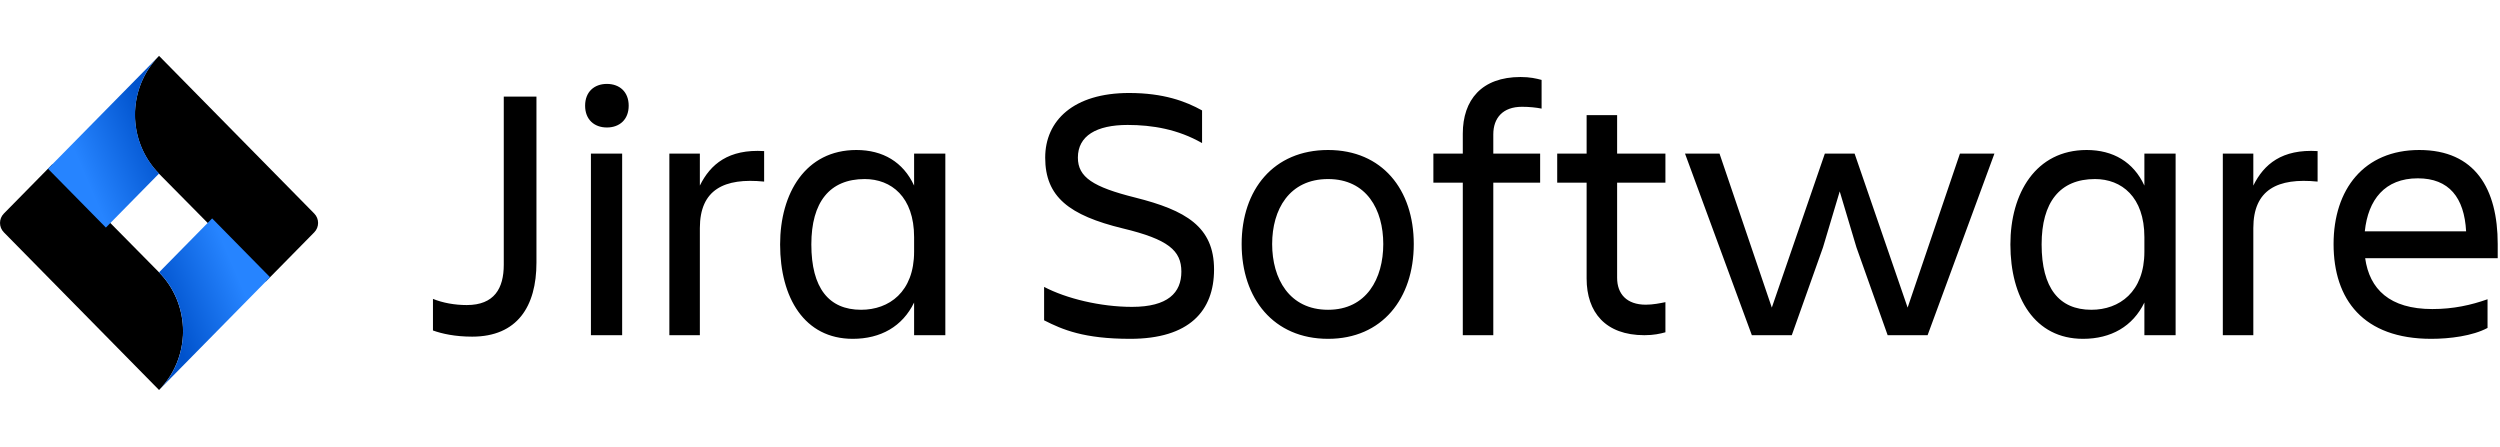
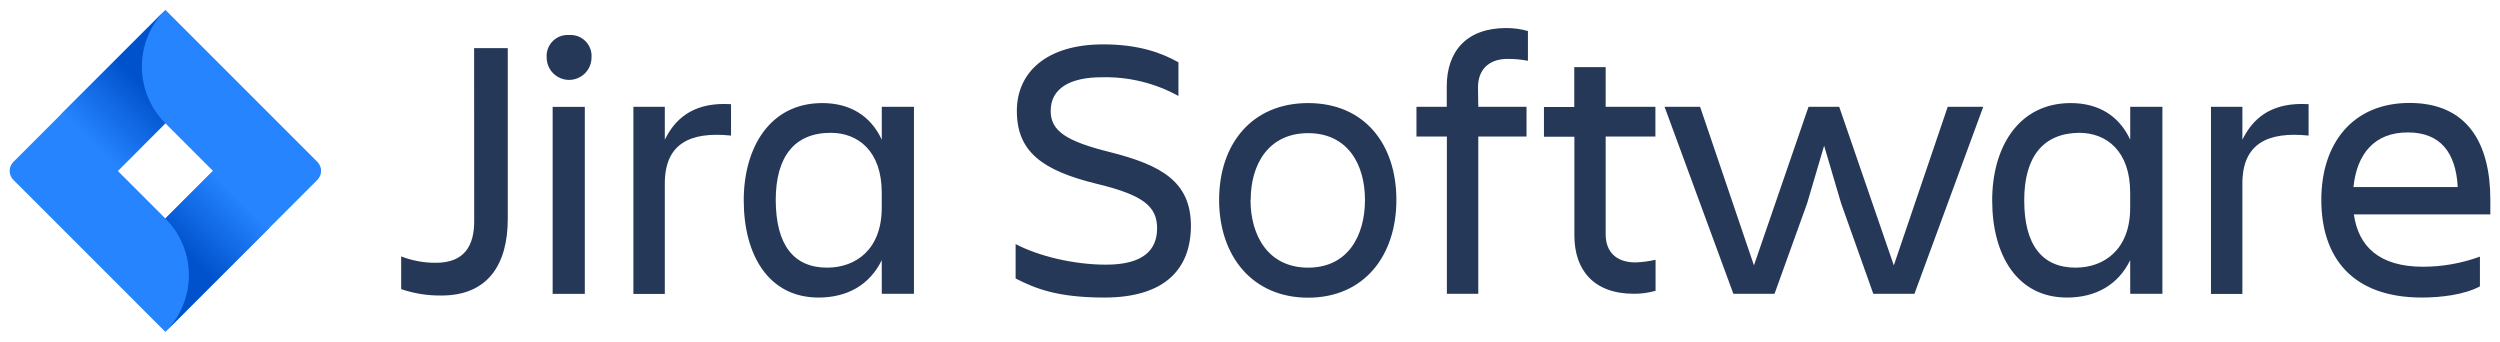
- <svg xmlns="http://www.w3.org/2000/svg" viewBox="0 0 179 32" focusable="false" aria-hidden="true">
-   <defs>
-     <linearGradient x1="97.655%" y1="35.659%" x2="37.202%" y2="75.489%" id="uid113-1">
-       <stop stop-color="#0052CC" offset="7%" />
-       <stop stop-color="#2684FF" offset="100%" />
+ <svg xmlns="http://www.w3.org/2000/svg" version="1.1" id="svg8093" width="1024" height="140" viewBox="-3.568 -3.568 923.365 126.062">
+   <defs id="defs8095">
+     <linearGradient id="linearGradient8019" spreadMethod="pad" gradientTransform="matrix(1.569781,0,0,1.569781,-0.00505,-0.0021)" gradientUnits="userSpaceOnUse" y2="44.672" x2="54.391" y1="57.472" x1="41.591">
+       <stop id="stop8021" offset="0" style="stop-opacity:1;stop-color:#0052cc" />
+       <stop id="stop8023" offset="1" style="stop-opacity:1;stop-color:#2684ff" />
    </linearGradient>
-     <linearGradient x1="8.434%" y1="60.15%" x2="64.116%" y2="23.579%" id="uid113-2">
-       <stop stop-color="#0052CC" offset="0%" />
-       <stop stop-color="#2684FF" offset="100%" />
+     <linearGradient id="linearGradient8009" spreadMethod="pad" gradientTransform="matrix(1.569781,0,0,1.569781,-0.00505,-0.0021)" gradientUnits="userSpaceOnUse" y2="30.988" x2="19" y1="18.166" x1="31.825">
+       <stop id="stop8011" offset="0" style="stop-opacity:1;stop-color:#0052cc" />
+       <stop id="stop8013" offset="1" style="stop-opacity:1;stop-color:#2684ff" />
    </linearGradient>
  </defs>
-   <g stroke="none" stroke-width="1" fill-rule="nonzero">
-     <path d="M11.388,27.924 C12.488,26.807 13.106,25.292 13.106,23.712 C13.106,22.131 12.488,20.616 11.388,19.499 L11.388,19.499 L3.748,11.762 L0.274,15.293 C-0.09,15.663 -0.09,16.262 0.274,16.632 L11.388,27.924 L11.388,27.924 Z" fill="currentColor" fill-rule="nonzero" />
-     <path d="M22.503,15.293 L11.388,4 L11.388,4 L11.354,4.035 L11.354,4.035 C9.089,6.365 9.1,10.116 11.379,12.432 L19.025,20.165 L22.503,16.632 C22.866,16.262 22.866,15.663 22.503,15.293 Z" fill="currentColor" fill-rule="nonzero" />
-     <path d="M11.388,12.425 C9.109,10.109 9.098,6.358 11.363,4.028 L3.434,12.081 L7.581,16.294 L11.388,12.425 Z" fill="url(#uid113-1)" fill-rule="nonzero" />
-     <path d="M15.189,15.637 L11.388,19.499 C12.488,20.616 13.106,22.131 13.106,23.712 C13.106,25.292 12.488,26.807 11.388,27.924 L19.336,19.849 L15.189,15.637 Z" fill="url(#uid113-2)" fill-rule="nonzero" />
-     <path d="M36.07,18.956 C36.07,20.646 35.394,21.842 33.418,21.842 C32.56,21.842 31.702,21.686 31,21.4 L31,23.662 C31.65,23.896 32.586,24.104 33.808,24.104 C37.032,24.104 38.41,21.946 38.41,18.8 L38.41,6.918 L36.07,6.918 L36.07,18.956 Z M41.894,7.568 C41.894,8.556 42.544,9.128 43.454,9.128 C44.364,9.128 45.014,8.556 45.014,7.568 C45.014,6.58 44.364,6.008 43.454,6.008 C42.544,6.008 41.894,6.58 41.894,7.568 Z M42.31,24 L44.546,24 L44.546,11 L42.31,11 L42.31,24 Z M47.926,24 L50.11,24 L50.11,16.33 C50.11,13.574 51.852,12.716 54.712,13.002 L54.712,10.818 C52.164,10.662 50.864,11.754 50.11,13.288 L50.11,11 L47.926,11 L47.926,24 Z M65.45,24 L65.45,21.66 C64.618,23.376 63.058,24.26 61.056,24.26 C57.598,24.26 55.856,21.322 55.856,17.5 C55.856,13.834 57.676,10.74 61.316,10.74 C63.214,10.74 64.67,11.598 65.45,13.288 L65.45,11 L67.686,11 L67.686,24 L65.45,24 Z M58.092,17.5 C58.092,20.62 59.34,22.18 61.654,22.18 C63.656,22.18 65.45,20.906 65.45,18.02 L65.45,16.98 C65.45,14.094 63.812,12.82 61.914,12.82 C59.392,12.82 58.092,14.484 58.092,17.5 Z M86.926,19.294 C86.926,16.226 84.898,15.056 81.284,14.146 C78.268,13.392 77.176,12.69 77.176,11.286 C77.176,9.726 78.502,8.946 80.738,8.946 C82.506,8.946 84.352,9.258 86.068,10.246 L86.068,7.906 C84.898,7.256 83.312,6.658 80.842,6.658 C76.864,6.658 74.836,8.634 74.836,11.286 C74.836,14.094 76.552,15.42 80.4,16.356 C83.65,17.136 84.586,17.942 84.586,19.45 C84.586,20.958 83.624,21.972 81.05,21.972 C78.788,21.972 76.344,21.374 74.758,20.542 L74.758,22.934 C76.084,23.61 77.618,24.26 80.92,24.26 C85.158,24.26 86.926,22.258 86.926,19.294 Z M95.09,24.26 C91.19,24.26 88.902,21.374 88.902,17.474 C88.902,13.574 91.19,10.74 95.09,10.74 C98.964,10.74 101.226,13.574 101.226,17.474 C101.226,21.374 98.964,24.26 95.09,24.26 Z M95.09,12.82 C92.308,12.82 91.086,15.004 91.086,17.474 C91.086,19.944 92.308,22.18 95.09,22.18 C97.846,22.18 99.042,19.944 99.042,17.474 C99.042,15.004 97.846,12.82 95.09,12.82 Z M106.92,9.622 C106.92,8.452 107.596,7.646 108.974,7.646 C109.494,7.646 109.988,7.698 110.378,7.776 L110.378,5.722 C109.988,5.618 109.546,5.514 108.87,5.514 C106.088,5.514 104.736,7.152 104.736,9.57 L104.736,11 L102.63,11 L102.63,13.08 L104.736,13.08 L104.736,24 L106.92,24 L106.92,13.08 L110.274,13.08 L110.274,11 L106.92,11 L106.92,9.622 Z M115.786,19.892 L115.786,13.08 L119.244,13.08 L119.244,11 L115.786,11 L115.786,8.244 L113.602,8.244 L113.602,11 L111.496,11 L111.496,13.08 L113.602,13.08 L113.602,19.944 C113.602,22.362 114.954,24 117.736,24 C118.412,24 118.854,23.896 119.244,23.792 L119.244,21.634 C118.854,21.712 118.36,21.816 117.84,21.816 C116.462,21.816 115.786,21.036 115.786,19.892 Z M125.432,24 L128.292,24 L130.528,17.708 L131.724,13.704 L132.92,17.708 L135.156,24 L138.016,24 L142.8,11 L140.33,11 L136.586,22.024 L132.79,11 L130.658,11 L126.862,22.024 L123.118,11 L120.648,11 L125.432,24 Z M153.538,24 L153.538,21.66 C152.706,23.376 151.146,24.26 149.144,24.26 C145.686,24.26 143.944,21.322 143.944,17.5 C143.944,13.834 145.764,10.74 149.404,10.74 C151.302,10.74 152.758,11.598 153.538,13.288 L153.538,11 L155.774,11 L155.774,24 L153.538,24 Z M146.18,17.5 C146.18,20.62 147.428,22.18 149.742,22.18 C151.744,22.18 153.538,20.906 153.538,18.02 L153.538,16.98 C153.538,14.094 151.9,12.82 150.002,12.82 C147.48,12.82 146.18,14.484 146.18,17.5 Z M159.154,24 L161.338,24 L161.338,16.33 C161.338,13.574 163.08,12.716 165.94,13.002 L165.94,10.818 C163.392,10.662 162.092,11.754 161.338,13.288 L161.338,11 L159.154,11 L159.154,24 Z M178.108,23.48 C177.042,24.052 175.404,24.26 174.078,24.26 C169.216,24.26 167.084,21.452 167.084,17.474 C167.084,13.548 169.268,10.74 173.22,10.74 C177.224,10.74 178.836,13.522 178.836,17.474 L178.836,18.488 L169.346,18.488 C169.658,20.698 171.088,22.128 174.156,22.128 C175.664,22.128 176.938,21.842 178.108,21.426 L178.108,23.48 Z M173.116,12.768 C170.75,12.768 169.554,14.302 169.32,16.564 L176.574,16.564 C176.444,14.146 175.352,12.768 173.116,12.768 Z" fill="inherit" fill-rule="evenodd" />
-   </g>
+   <path id="path7981" d="m 552.765,6.699 c -14.79,0 -21.979,8.715 -21.979,21.553 l 0,7.539 -11.191,0 0,10.986 11.236,0 0,58.082 11.6,0 0,-58.082 17.818,0 0,-10.986 -17.818,0 -0.107,-7.193 c 0,-6.215 3.672,-10.502 10.986,-10.502 2.505,-0.01 5.001,0.226 7.457,0.693 l 0,-10.99 c -2.603,-0.743 -5.297,-1.115 -8.002,-1.1 z M 205.788,9.262 c -1.948,0.071 -3.809,0.874 -5.197,2.268 -1.593,1.586 -2.412,3.792 -2.256,6.033 0,2.964 1.577,5.705 4.144,7.184 2.564,1.485 5.727,1.485 8.291,0 2.564,-1.479 4.148,-4.22 4.143,-7.184 0.16,-2.241 -0.661,-4.447 -2.252,-6.033 -1.587,-1.593 -3.794,-2.413 -6.035,-2.252 -0.281,-0.02 -0.56,-0.026 -0.838,-0.016 z m 198.129,3.469 c -21.148,0 -31.916,10.454 -31.916,24.58 0,14.916 9.152,21.961 29.562,26.938 17.265,4.145 22.24,8.413 22.24,16.436 0,8.023 -5.167,13.408 -18.838,13.408 -12.008,0 -24.99,-3.174 -33.418,-7.598 l 0,12.701 c 7.046,3.594 15.194,7.045 32.744,7.045 22.524,0 31.915,-10.644 32.008,-26.387 0,-16.358 -10.782,-22.511 -29.98,-27.35 -16.011,-3.999 -21.822,-7.737 -21.822,-15.193 0,-8.286 7.05,-12.432 18.93,-12.432 9.864,-0.24 19.615,2.142 28.258,6.908 l 0,-12.435 c -6.216,-3.481 -14.643,-6.621 -27.768,-6.621 z m -232.375,1.395 0.031,63.936 c 0,9.059 -3.629,15.338 -14.127,15.338 -4.395,0.034 -8.751,-0.766 -12.842,-2.354 l 0,12.084 c 4.799,1.636 9.843,2.432 14.912,2.359 17.144,0 24.459,-11.539 24.459,-28.258 l 0,-63.105 -12.434,0 z m 406.34,7.018 0,14.707 -11.197,0 0,10.992 11.24,0 0,36.449 c 0,12.856 7.194,21.553 21.979,21.553 2.71,0.015 5.403,-0.357 8.006,-1.1 l 0,-11.459 c -2.446,0.571 -4.945,0.899 -7.455,0.973 -7.319,0 -10.913,-4.142 -10.976,-10.221 l 0,-36.26 18.369,0 0,-10.986 -18.369,0 0,-14.648 -11.596,0 z m 308.519,13.219 c -21.001,0 -32.602,14.91 -32.602,35.775 0,21.191 11.318,36.104 37.158,36.104 7.045,0 15.76,-1.069 21.424,-4.125 l 0,-10.992 c -6.729,2.465 -13.836,3.731 -21,3.736 -16.299,0 -23.897,-7.598 -25.557,-19.342 l 50.404,0 0,-5.381 c 0,-20.991 -8.553,-35.775 -29.828,-35.775 z m -586.266,0.049 c -19.34,0 -29.008,16.435 -29.008,35.912 0,20.312 9.262,35.918 27.627,35.918 10.63,0 18.917,-4.691 23.346,-13.812 l 0.014,12.432 11.885,0 0,-69.068 -11.885,0 0,12.148 c -4.16,-8.98 -11.9,-13.529 -21.979,-13.529 z m 179.445,0 c -20.723,0 -32.873,15.054 -32.873,35.772 0,20.723 12.292,36.107 32.873,36.107 20.581,0 32.602,-15.385 32.602,-36.107 0,-20.718 -11.884,-35.772 -32.602,-35.772 z m 281.664,0 c -19.341,0 -29.008,16.435 -29.008,35.912 0,20.312 9.262,35.918 27.627,35.918 10.629,0 18.915,-4.691 23.344,-13.812 l 0.014,12.432 11.887,0 0,-69.068 -11.887,0 0,12.148 c -4.16,-8.98 -11.899,-13.529 -21.977,-13.529 z m -497.26,0.326 c -11.882,-0.016 -18.254,5.562 -22.008,13.203 l 0,-12.148 -11.602,0 0,69.115 11.602,0 0,-40.814 c 0,-14.629 9.262,-19.243 24.457,-17.676 l 0,-11.602 c -0.842,-0.052 -1.657,-0.077 -2.449,-0.078 z m 582.67,0 c -11.882,-0.016 -18.252,5.562 -22.006,13.203 l 0,-12.148 -11.604,0 0,69.115 11.604,0 0,-40.814 c 0,-14.629 9.262,-19.243 24.457,-17.676 l 0,-11.602 c -0.842,-0.052 -1.659,-0.077 -2.451,-0.078 z m -235.42,1.055 25.414,69.068 15.195,0 12.041,-33.418 6.281,-21.275 6.277,21.275 11.887,33.418 15.193,0 25.416,-69.068 -13.125,0 -19.908,58.565 -20.17,-58.565 -11.334,0 -20.156,58.565 -19.887,-58.565 -13.125,0 z m -410.684,0.016 0,69.066 11.879,0 0,-69.066 -11.879,0 z m 685.268,9.447 c 11.87,0 17.677,7.329 18.369,20.17 l -38.504,0 0,-0.076 c 1.24,-11.977 7.596,-20.156 20.135,-20.094 z m -582.559,0.143 c 10.143,0 18.84,6.767 18.84,22.104 l 0,5.586 c 0,15.33 -9.523,22.099 -20.156,22.105 -12.31,0 -18.932,-8.292 -18.996,-24.934 0,-16.025 6.905,-24.861 20.312,-24.861 z m 461.109,0 c 10.141,0 18.838,6.767 18.838,22.104 l 0,5.586 c 0,15.328 -9.52,22.097 -20.156,22.105 -12.309,0 -18.979,-8.292 -18.979,-24.869 0,-16.025 6.952,-24.799 20.297,-24.926 z m -284.789,0.125 c 14.644,0 21,11.54 21,24.66 0,13.125 -6.23,25.01 -21,25.01 -14.77,0 -21.271,-11.885 -21.271,-25.01 l 0.059,0 c 0,-13.12 6.564,-24.66 21.213,-24.66 z" style="fill:#253858;fill-opacity:1;fill-rule:nonzero;stroke:none" />
+   <path id="path8005" style="fill:#2684ff;fill-opacity:1;fill-rule:nonzero;stroke:none" d="M 113.647,56.134 62.47,4.956 57.51,0 1.376,56.134 c -1.835,1.84 -1.835,4.819 0,6.655 l 35.196,35.195 20.938,20.942 56.138,-56.138 c 1.836,-1.836 1.836,-4.815 0,-6.655 z M 57.51,77.041 39.931,59.464 57.51,41.88 75.092,59.464 57.51,77.041 Z" />
+   <path d="M 57.51,41.88 C 46.001,30.366 45.942,11.719 57.387,0.138 L 18.911,38.599 39.854,59.541 57.51,41.88 Z" style="fill:url(#linearGradient8009);fill-opacity:1;fill-rule:nonzero;stroke:none" id="path8015" />
+   <path d="m 75.141,59.414 -17.631,17.628 c 5.556,5.551 8.681,13.086 8.681,20.942 0,7.856 -3.125,15.386 -8.681,20.942 l 38.569,-38.57 -20.938,-20.942 z" style="fill:url(#linearGradient8019);fill-opacity:1;fill-rule:nonzero;stroke:none" id="path8025" />
</svg>
